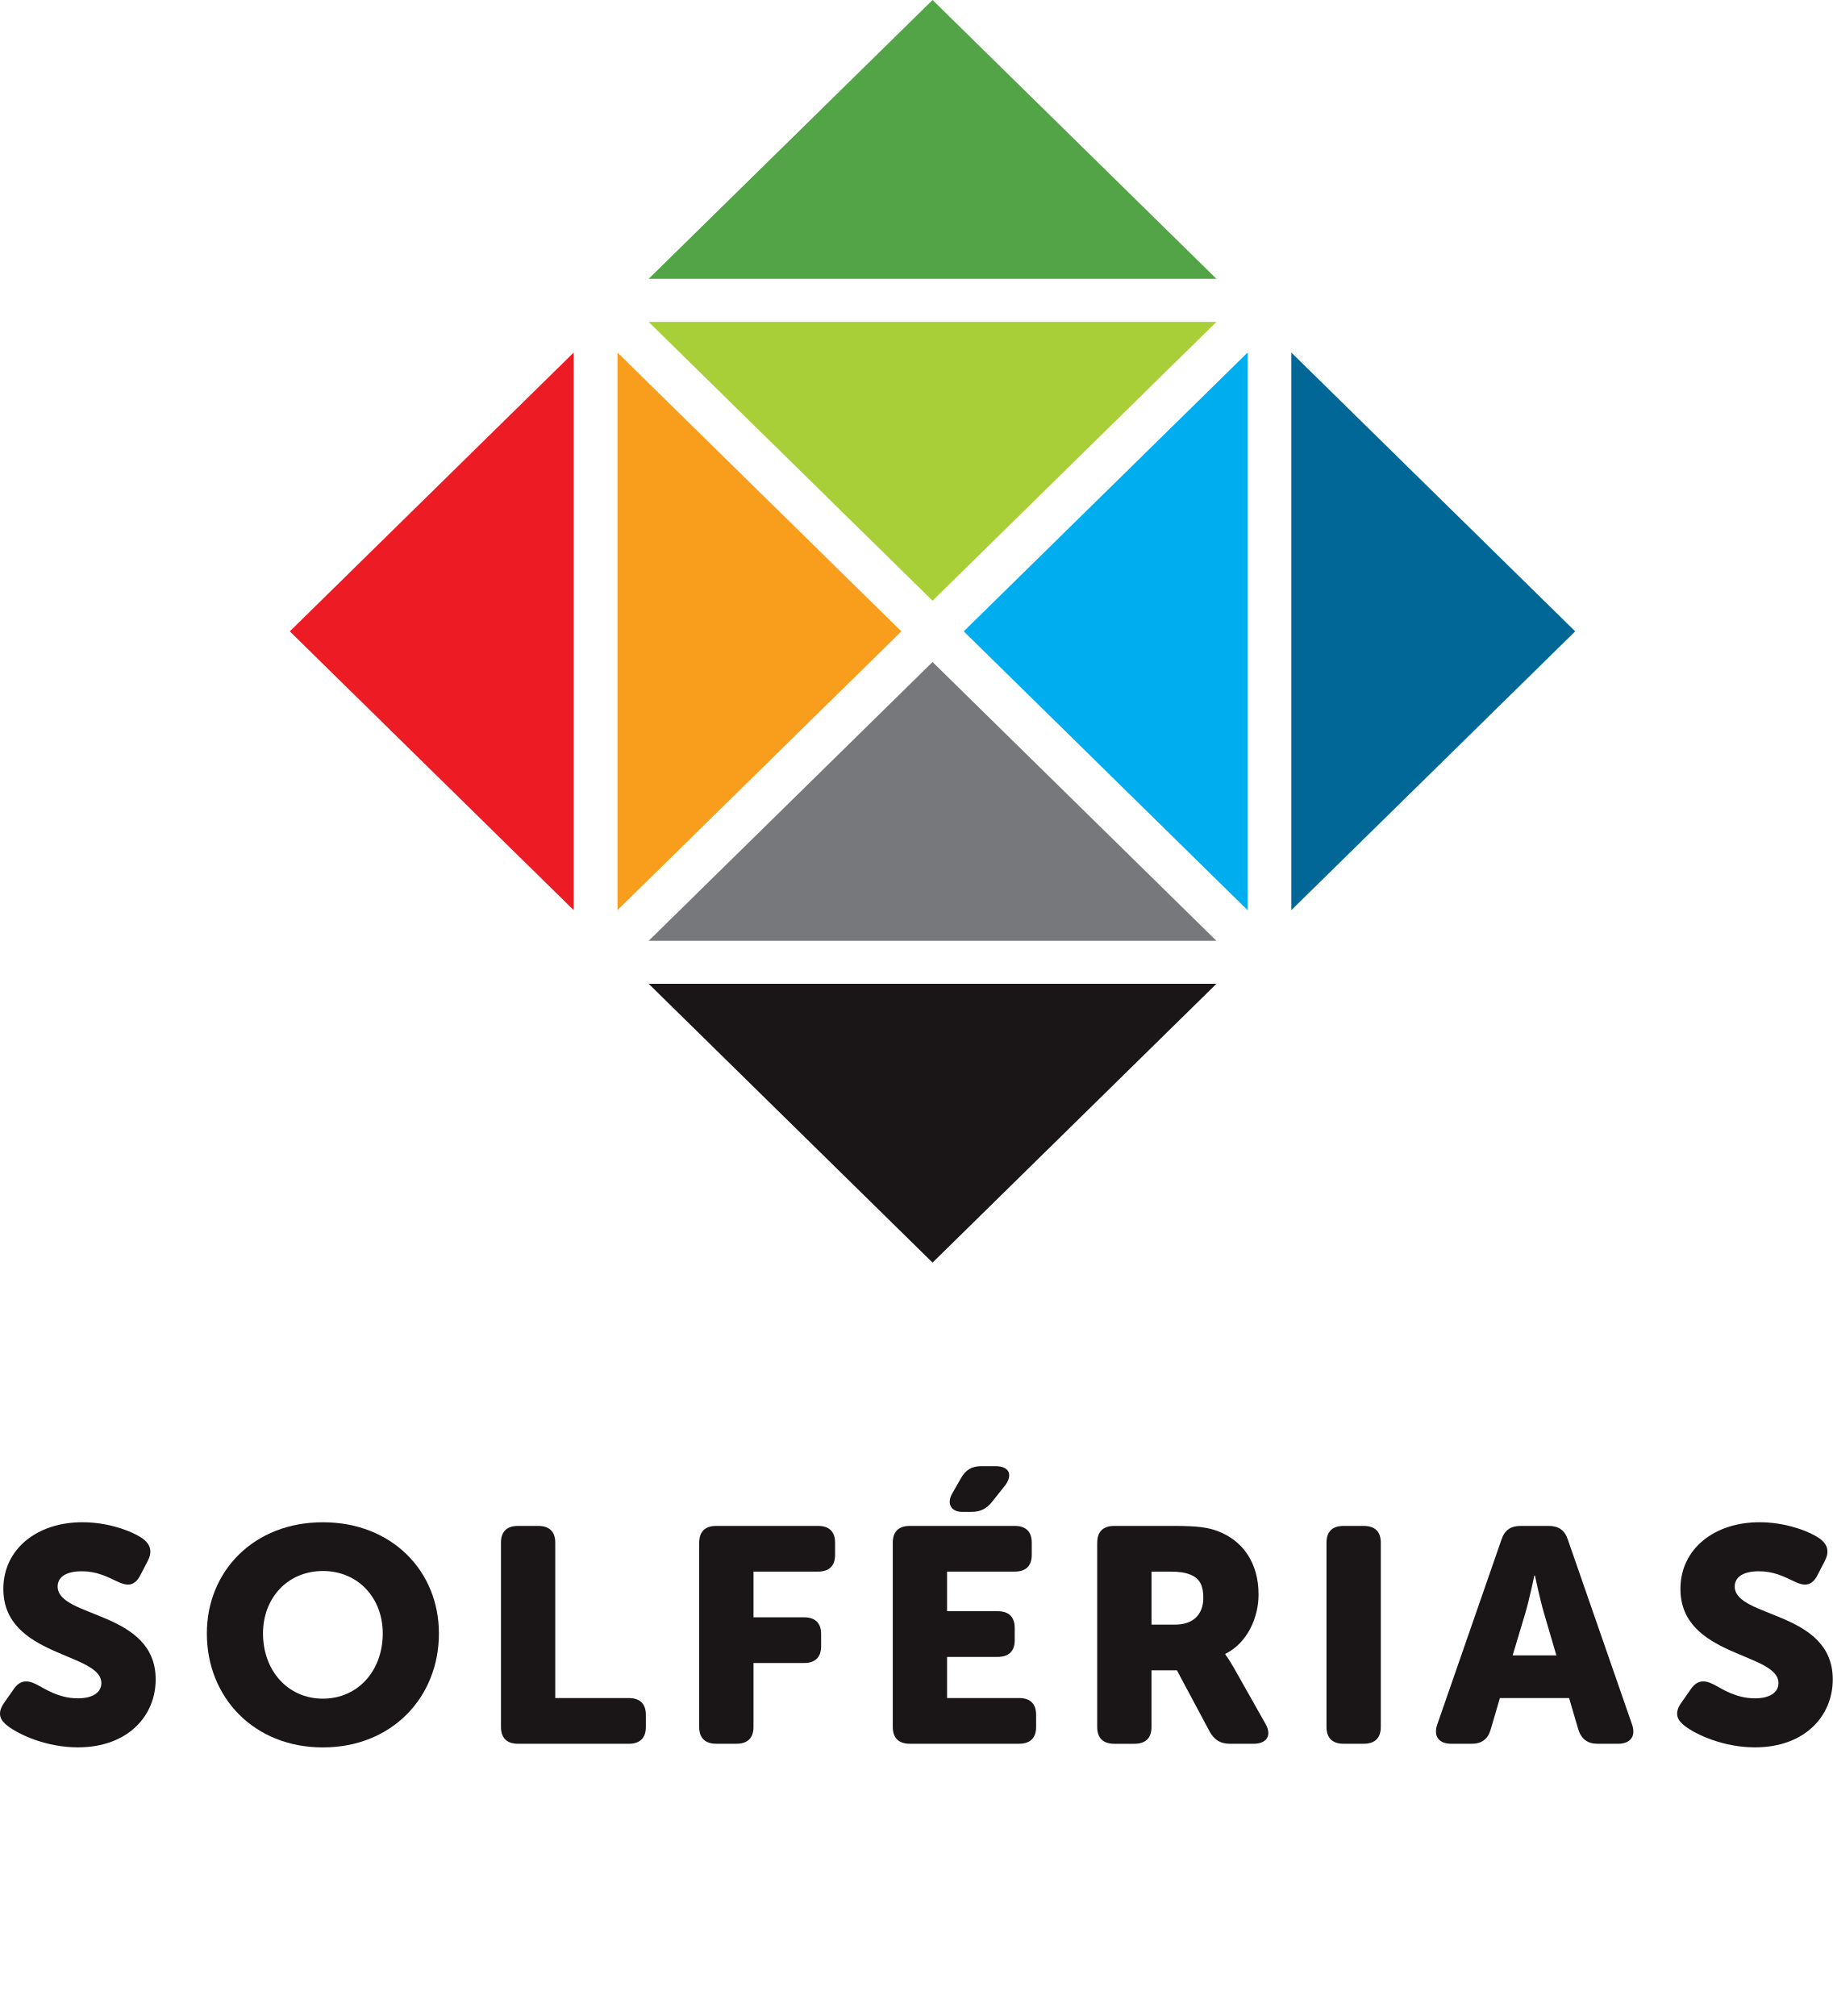
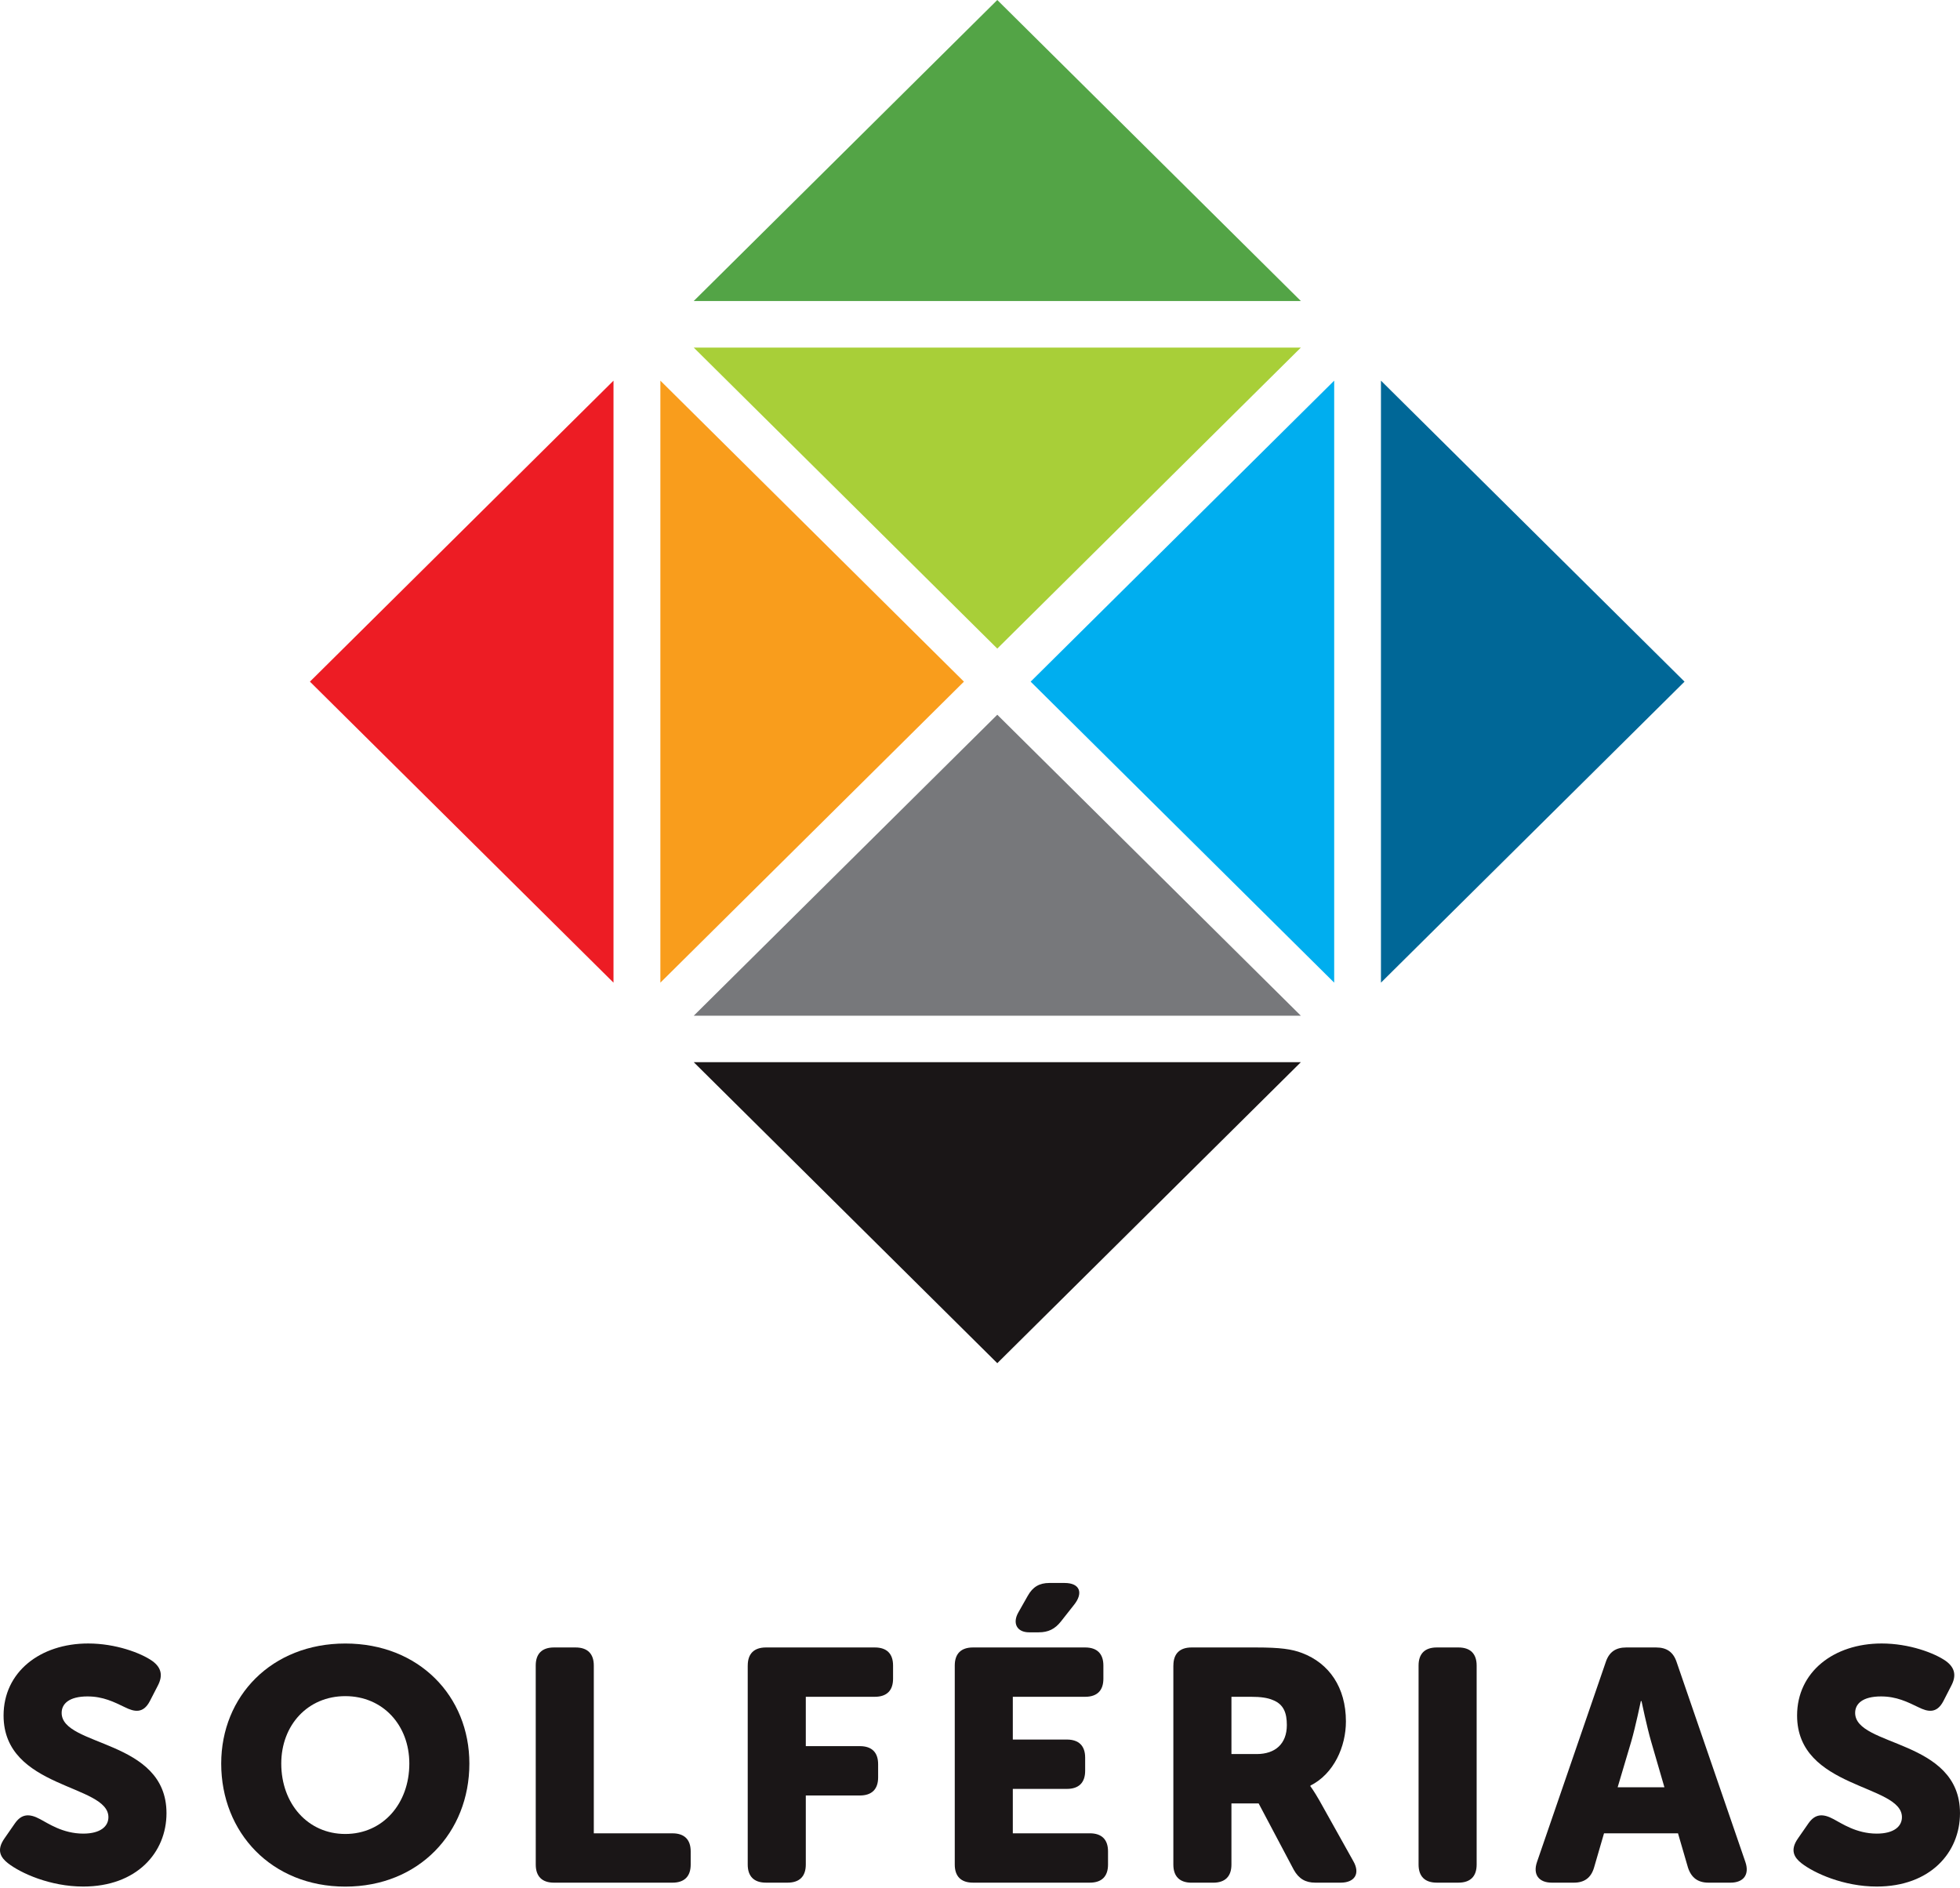
- <svg xmlns="http://www.w3.org/2000/svg" version="1.1" id="Layer_1" x="0px" y="0px" width="100px" height="110px" viewBox="0 0 100 110" enable-background="new 0 0 100 110" xml:space="preserve">
-   <g>
-     <path fill="#1A1617" d="M0.234,92.9l0.524-0.748c0.339-0.481,0.728-0.515,1.287-0.216c0.389,0.199,1.151,0.731,2.2,0.731   c0.88,0,1.286-0.366,1.286-0.831c0-1.679-5.349-1.413-5.349-5.138c0-2.194,1.862-3.64,4.317-3.64c1.405,0,2.691,0.481,3.267,0.881   c0.491,0.349,0.542,0.765,0.287,1.247l-0.406,0.781c-0.338,0.647-0.795,0.548-1.269,0.315c-0.559-0.266-1.117-0.548-1.913-0.548   c-0.931,0-1.32,0.365-1.32,0.831c0,1.729,5.349,1.313,5.349,5.07c0,1.994-1.523,3.707-4.249,3.707   c-1.693,0-3.199-0.682-3.842-1.181C0.047,93.882-0.207,93.516,0.234,92.9z" />
-     <path fill="#1A1617" d="M17.617,83.06c3.758,0,6.331,2.659,6.331,6.067c0,3.491-2.573,6.218-6.331,6.218   c-3.757,0-6.331-2.727-6.331-6.218C11.287,85.719,13.86,83.06,17.617,83.06z M17.617,92.685c1.913,0,3.267-1.529,3.267-3.558   c0-1.945-1.354-3.408-3.267-3.408s-3.267,1.463-3.267,3.408C14.35,91.155,15.705,92.685,17.617,92.685z" />
-     <path fill="#1A1617" d="M27.333,84.173c0-0.599,0.322-0.914,0.931-0.914h1.101c0.609,0,0.931,0.315,0.931,0.914v8.479h4.011   c0.61,0,0.932,0.315,0.932,0.914v0.665c0,0.599-0.322,0.915-0.932,0.915h-6.042c-0.609,0-0.931-0.316-0.931-0.915V84.173z" />
-     <path fill="#1A1617" d="M38.15,84.173c0-0.599,0.322-0.914,0.931-0.914h5.552c0.61,0,0.931,0.315,0.931,0.914v0.665   c0,0.599-0.321,0.914-0.931,0.914h-3.521v2.494h2.759c0.609,0,0.931,0.315,0.931,0.914v0.665c0,0.599-0.322,0.915-0.931,0.915   h-2.759v3.49c0,0.599-0.322,0.915-0.931,0.915h-1.101c-0.609,0-0.931-0.316-0.931-0.915V84.173z" />
-     <path fill="#1A1617" d="M48.712,84.173c0-0.599,0.321-0.914,0.931-0.914h5.721c0.609,0,0.931,0.315,0.931,0.914v0.665   c0,0.599-0.321,0.914-0.931,0.914h-3.69v2.161h2.759c0.609,0,0.932,0.316,0.932,0.915v0.664c0,0.599-0.322,0.915-0.932,0.915   h-2.759v2.244h3.927c0.61,0,0.931,0.315,0.931,0.914v0.665c0,0.599-0.32,0.915-0.931,0.915h-5.958c-0.61,0-0.931-0.316-0.931-0.915   V84.173z M51.962,81.479l0.475-0.831c0.253-0.449,0.592-0.648,1.1-0.648h0.778c0.796,0,0.965,0.516,0.475,1.114l-0.661,0.831   c-0.304,0.382-0.643,0.549-1.134,0.549h-0.49C51.877,82.494,51.641,82.028,51.962,81.479z" />
-     <path fill="#1A1617" d="M59.867,84.173c0-0.599,0.321-0.914,0.931-0.914h3.283c1.236,0,1.828,0.083,2.354,0.282   c1.371,0.516,2.234,1.729,2.234,3.458c0,1.264-0.609,2.644-1.812,3.242v0.033c0,0,0.169,0.216,0.457,0.714l1.727,3.06   c0.372,0.632,0.084,1.098-0.644,1.098h-1.286c-0.508,0-0.847-0.2-1.101-0.649l-1.794-3.357h-1.388v3.092   c0,0.599-0.322,0.915-0.932,0.915h-1.1c-0.609,0-0.931-0.316-0.931-0.915V84.173z M64.115,88.646c0.948,0,1.54-0.516,1.54-1.464   c0-0.599-0.152-1.047-0.71-1.264c-0.271-0.116-0.627-0.166-1.117-0.166h-0.999v2.894H64.115z" />
-     <path fill="#1A1617" d="M72.376,84.173c0-0.599,0.321-0.914,0.931-0.914h1.101c0.609,0,0.931,0.315,0.931,0.914V94.23   c0,0.599-0.321,0.915-0.931,0.915h-1.101c-0.609,0-0.931-0.316-0.931-0.915V84.173z" />
-     <path fill="#1A1617" d="M81.923,84.007c0.169-0.516,0.508-0.748,1.049-0.748h1.523c0.542,0,0.881,0.232,1.05,0.748l3.504,10.091   c0.22,0.632-0.085,1.048-0.762,1.048H87.17c-0.542,0-0.881-0.25-1.05-0.766l-0.508-1.729h-3.774L81.33,94.38   c-0.152,0.516-0.491,0.766-1.032,0.766h-1.117c-0.678,0-0.982-0.416-0.762-1.048L81.923,84.007z M84.919,90.324l-0.678-2.312   c-0.22-0.748-0.491-2.044-0.491-2.044h-0.033c0,0-0.271,1.296-0.491,2.044l-0.693,2.312H84.919z" />
-     <path fill="#1A1617" d="M91.74,92.9l0.524-0.748c0.339-0.481,0.728-0.515,1.286-0.216c0.39,0.199,1.151,0.731,2.201,0.731   c0.88,0,1.286-0.366,1.286-0.831c0-1.679-5.349-1.413-5.349-5.138c0-2.194,1.861-3.64,4.316-3.64c1.404,0,2.69,0.481,3.267,0.881   c0.491,0.349,0.541,0.765,0.287,1.247l-0.405,0.781c-0.339,0.647-0.796,0.548-1.27,0.315c-0.559-0.266-1.117-0.548-1.913-0.548   c-0.931,0-1.32,0.365-1.32,0.831c0,1.729,5.349,1.313,5.349,5.07c0,1.994-1.523,3.707-4.248,3.707c-1.693,0-3.2-0.682-3.843-1.181   C91.554,93.882,91.3,93.516,91.74,92.9z" />
-   </g>
-   <polygon fill="#F99D1C" points="33.692,19.237 33.692,49.661 49.18,34.449 " />
-   <polygon fill="#A8CF38" points="66.37,17.566 35.394,17.566 50.882,32.778 " />
-   <polygon fill="#77787B" points="35.394,51.333 66.37,51.333 50.882,36.121 " />
-   <polygon fill="#00AEEF" points="68.071,49.661 68.071,19.237 52.584,34.449 " />
-   <polygon fill="#006797" points="70.457,19.237 70.457,49.661 85.945,34.449 " />
-   <polygon fill="#1A1617" points="50.882,68.892 66.37,53.68 35.394,53.68 " />
-   <polygon fill="#53A446" points="66.37,15.212 50.882,0 35.394,15.212 " />
-   <polygon fill="#ED1C24" points="31.301,49.661 31.301,19.237 15.812,34.449 " />
+ <svg xmlns="http://www.w3.org/2000/svg" width="163" height="157" viewBox="0 0 163 157" fill="none">
+   <path d="M0.382 152.863L1.236 151.632C1.788 150.84 2.423 150.784 3.334 151.276C3.968 151.604 5.21 152.479 6.92 152.479C8.354 152.479 9.016 151.877 9.016 151.112C9.016 148.349 0.297 148.787 0.297 142.657C0.297 139.047 3.332 136.668 7.334 136.668C9.624 136.668 11.72 137.459 12.659 138.118C13.459 138.692 13.542 139.376 13.127 140.169L12.465 141.455C11.914 142.519 11.169 142.356 10.396 141.973C9.485 141.535 8.576 141.071 7.278 141.071C5.761 141.071 5.127 141.672 5.127 142.439C5.127 145.284 13.846 144.599 13.846 150.781C13.846 154.062 11.363 156.881 6.92 156.881C4.16 156.881 1.705 155.759 0.657 154.937C0.077 154.478 -0.337 153.876 0.382 152.863Z" fill="#1A1617" />
+   <path d="M28.716 136.671C34.842 136.671 39.035 141.047 39.035 146.654C39.035 152.399 34.842 156.886 28.716 156.886C22.592 156.886 18.396 152.399 18.396 146.654C18.398 141.047 22.592 136.671 28.716 136.671ZM28.716 152.509C31.834 152.509 34.041 149.993 34.041 146.654C34.041 143.454 31.834 141.047 28.716 141.047C25.598 141.047 23.391 143.454 23.391 146.654C23.391 149.991 25.599 152.509 28.716 152.509Z" fill="#1A1617" />
+   <path d="M44.553 138.503C44.553 137.517 45.078 136.999 46.071 136.999H47.865C48.858 136.999 49.383 137.517 49.383 138.503V152.455H55.921C56.915 152.455 57.44 152.973 57.44 153.958V155.053C57.44 156.038 56.915 156.558 55.921 156.558H46.072C45.08 156.558 44.555 156.038 44.555 155.053L44.553 138.503Z" fill="#1A1617" />
+   <path d="M62.185 138.503C62.185 137.517 62.71 136.999 63.702 136.999H72.752C73.746 136.999 74.27 137.517 74.27 138.503V139.597C74.27 140.583 73.746 141.101 72.752 141.101H67.013V145.205H71.51C72.503 145.205 73.028 145.723 73.028 146.709V147.803C73.028 148.788 72.503 149.308 71.51 149.308H67.013V155.051C67.013 156.037 66.488 156.557 65.495 156.557H63.701C62.708 156.557 62.183 156.037 62.183 155.051V138.503H62.185Z" fill="#1A1617" />
+   <path d="M79.401 138.503C79.401 137.517 79.924 136.999 80.918 136.999H90.244C91.236 136.999 91.761 137.517 91.761 138.503V139.597C91.761 140.583 91.238 141.101 90.244 141.101H84.229V144.657H88.726C89.719 144.657 90.245 145.177 90.245 146.162V147.255C90.245 148.241 89.72 148.76 88.726 148.76H84.229V152.453H90.63C91.624 152.453 92.147 152.971 92.147 153.957V155.051C92.147 156.037 91.626 156.557 90.63 156.557H80.918C79.924 156.557 79.401 156.037 79.401 155.051V138.503ZM84.698 134.07L85.473 132.702C85.885 131.964 86.438 131.636 87.266 131.636H88.534C89.831 131.636 90.107 132.485 89.308 133.469L88.231 134.837C87.735 135.465 87.183 135.74 86.382 135.74H85.584C84.56 135.74 84.175 134.973 84.698 134.07Z" fill="#1A1617" />
+   <path d="M97.583 138.503C97.583 137.517 98.107 136.999 99.101 136.999H104.452C106.467 136.999 107.432 137.135 108.289 137.463C110.524 138.312 111.931 140.308 111.931 143.153C111.931 145.233 110.938 147.503 108.977 148.487V148.542C108.977 148.542 109.253 148.897 109.722 149.716L112.537 154.752C113.143 155.792 112.674 156.558 111.487 156.558H109.391C108.563 156.558 108.01 156.229 107.596 155.49L104.672 149.967H102.41V155.054C102.41 156.04 101.885 156.56 100.891 156.56H99.098C98.105 156.56 97.58 156.04 97.58 155.054V138.503H97.583ZM104.508 145.863C106.053 145.863 107.018 145.014 107.018 143.454C107.018 142.468 106.77 141.731 105.86 141.374C105.419 141.183 104.838 141.101 104.04 141.101H102.411V145.863H104.508Z" fill="#1A1617" />
+   <path d="M117.973 138.503C117.973 137.517 118.496 136.999 119.491 136.999H121.285C122.278 136.999 122.803 137.517 122.803 138.503V155.051C122.803 156.037 122.28 156.557 121.285 156.557H119.491C118.498 156.557 117.973 156.037 117.973 155.051V138.503Z" fill="#1A1617" />
+   <path d="M133.535 138.23C133.81 137.381 134.363 136.999 135.245 136.999H137.727C138.611 136.999 139.163 137.381 139.439 138.23L145.15 154.834C145.509 155.874 145.012 156.558 143.908 156.558H142.087C141.204 156.558 140.651 156.147 140.376 155.298L139.548 152.453H133.396L132.568 155.298C132.32 156.147 131.768 156.558 130.886 156.558H129.065C127.96 156.558 127.465 155.874 127.823 154.834L133.535 138.23ZM138.418 148.624L137.313 144.82C136.955 143.589 136.513 141.456 136.513 141.456H136.459C136.459 141.456 136.017 143.589 135.659 144.82L134.529 148.624H138.418Z" fill="#1A1617" />
+   <path d="M149.536 152.863L150.391 151.632C150.943 150.84 151.577 150.784 152.487 151.276C153.122 151.604 154.363 152.479 156.074 152.479C157.509 152.479 158.171 151.877 158.171 151.112C158.171 148.349 149.452 148.787 149.452 142.657C149.452 139.047 152.485 136.668 156.487 136.668C158.775 136.668 160.871 137.459 161.812 138.118C162.612 138.692 162.694 139.376 162.28 140.169L161.62 141.455C161.067 142.519 160.322 142.356 159.55 141.973C158.638 141.535 157.729 141.071 156.431 141.071C154.914 141.071 154.28 141.672 154.28 142.439C154.28 145.284 162.999 144.599 162.999 150.781C162.999 154.062 160.516 156.881 156.074 156.881C153.315 156.881 150.858 155.759 149.81 154.937C149.233 154.478 148.819 153.876 149.536 152.863Z" fill="#1A1617" />
+   <path d="M54.919 31.654V81.715L80.164 56.684L54.919 31.654Z" fill="#F99D1C" />
+   <path d="M108.184 28.904H57.693L82.938 53.935L108.184 28.904Z" fill="#A8CF38" />
+   <path d="M57.693 84.466H108.184L82.938 59.435L57.693 84.466Z" fill="#77787B" />
+   <path d="M110.956 81.715V31.654L85.712 56.684L110.956 81.715Z" fill="#00AEEF" />
+   <path d="M114.845 31.654V81.715L140.091 56.684L114.845 31.654Z" fill="#006797" />
+   <path d="M82.938 113.359L108.184 88.328H57.693L82.938 113.359Z" fill="#1A1617" />
+   <path d="M108.184 25.031L82.938 0L57.693 25.031H108.184Z" fill="#53A446" />
+   <path d="M51.021 81.715V31.654L25.774 56.684L51.021 81.715Z" fill="#ED1C24" />
</svg>
